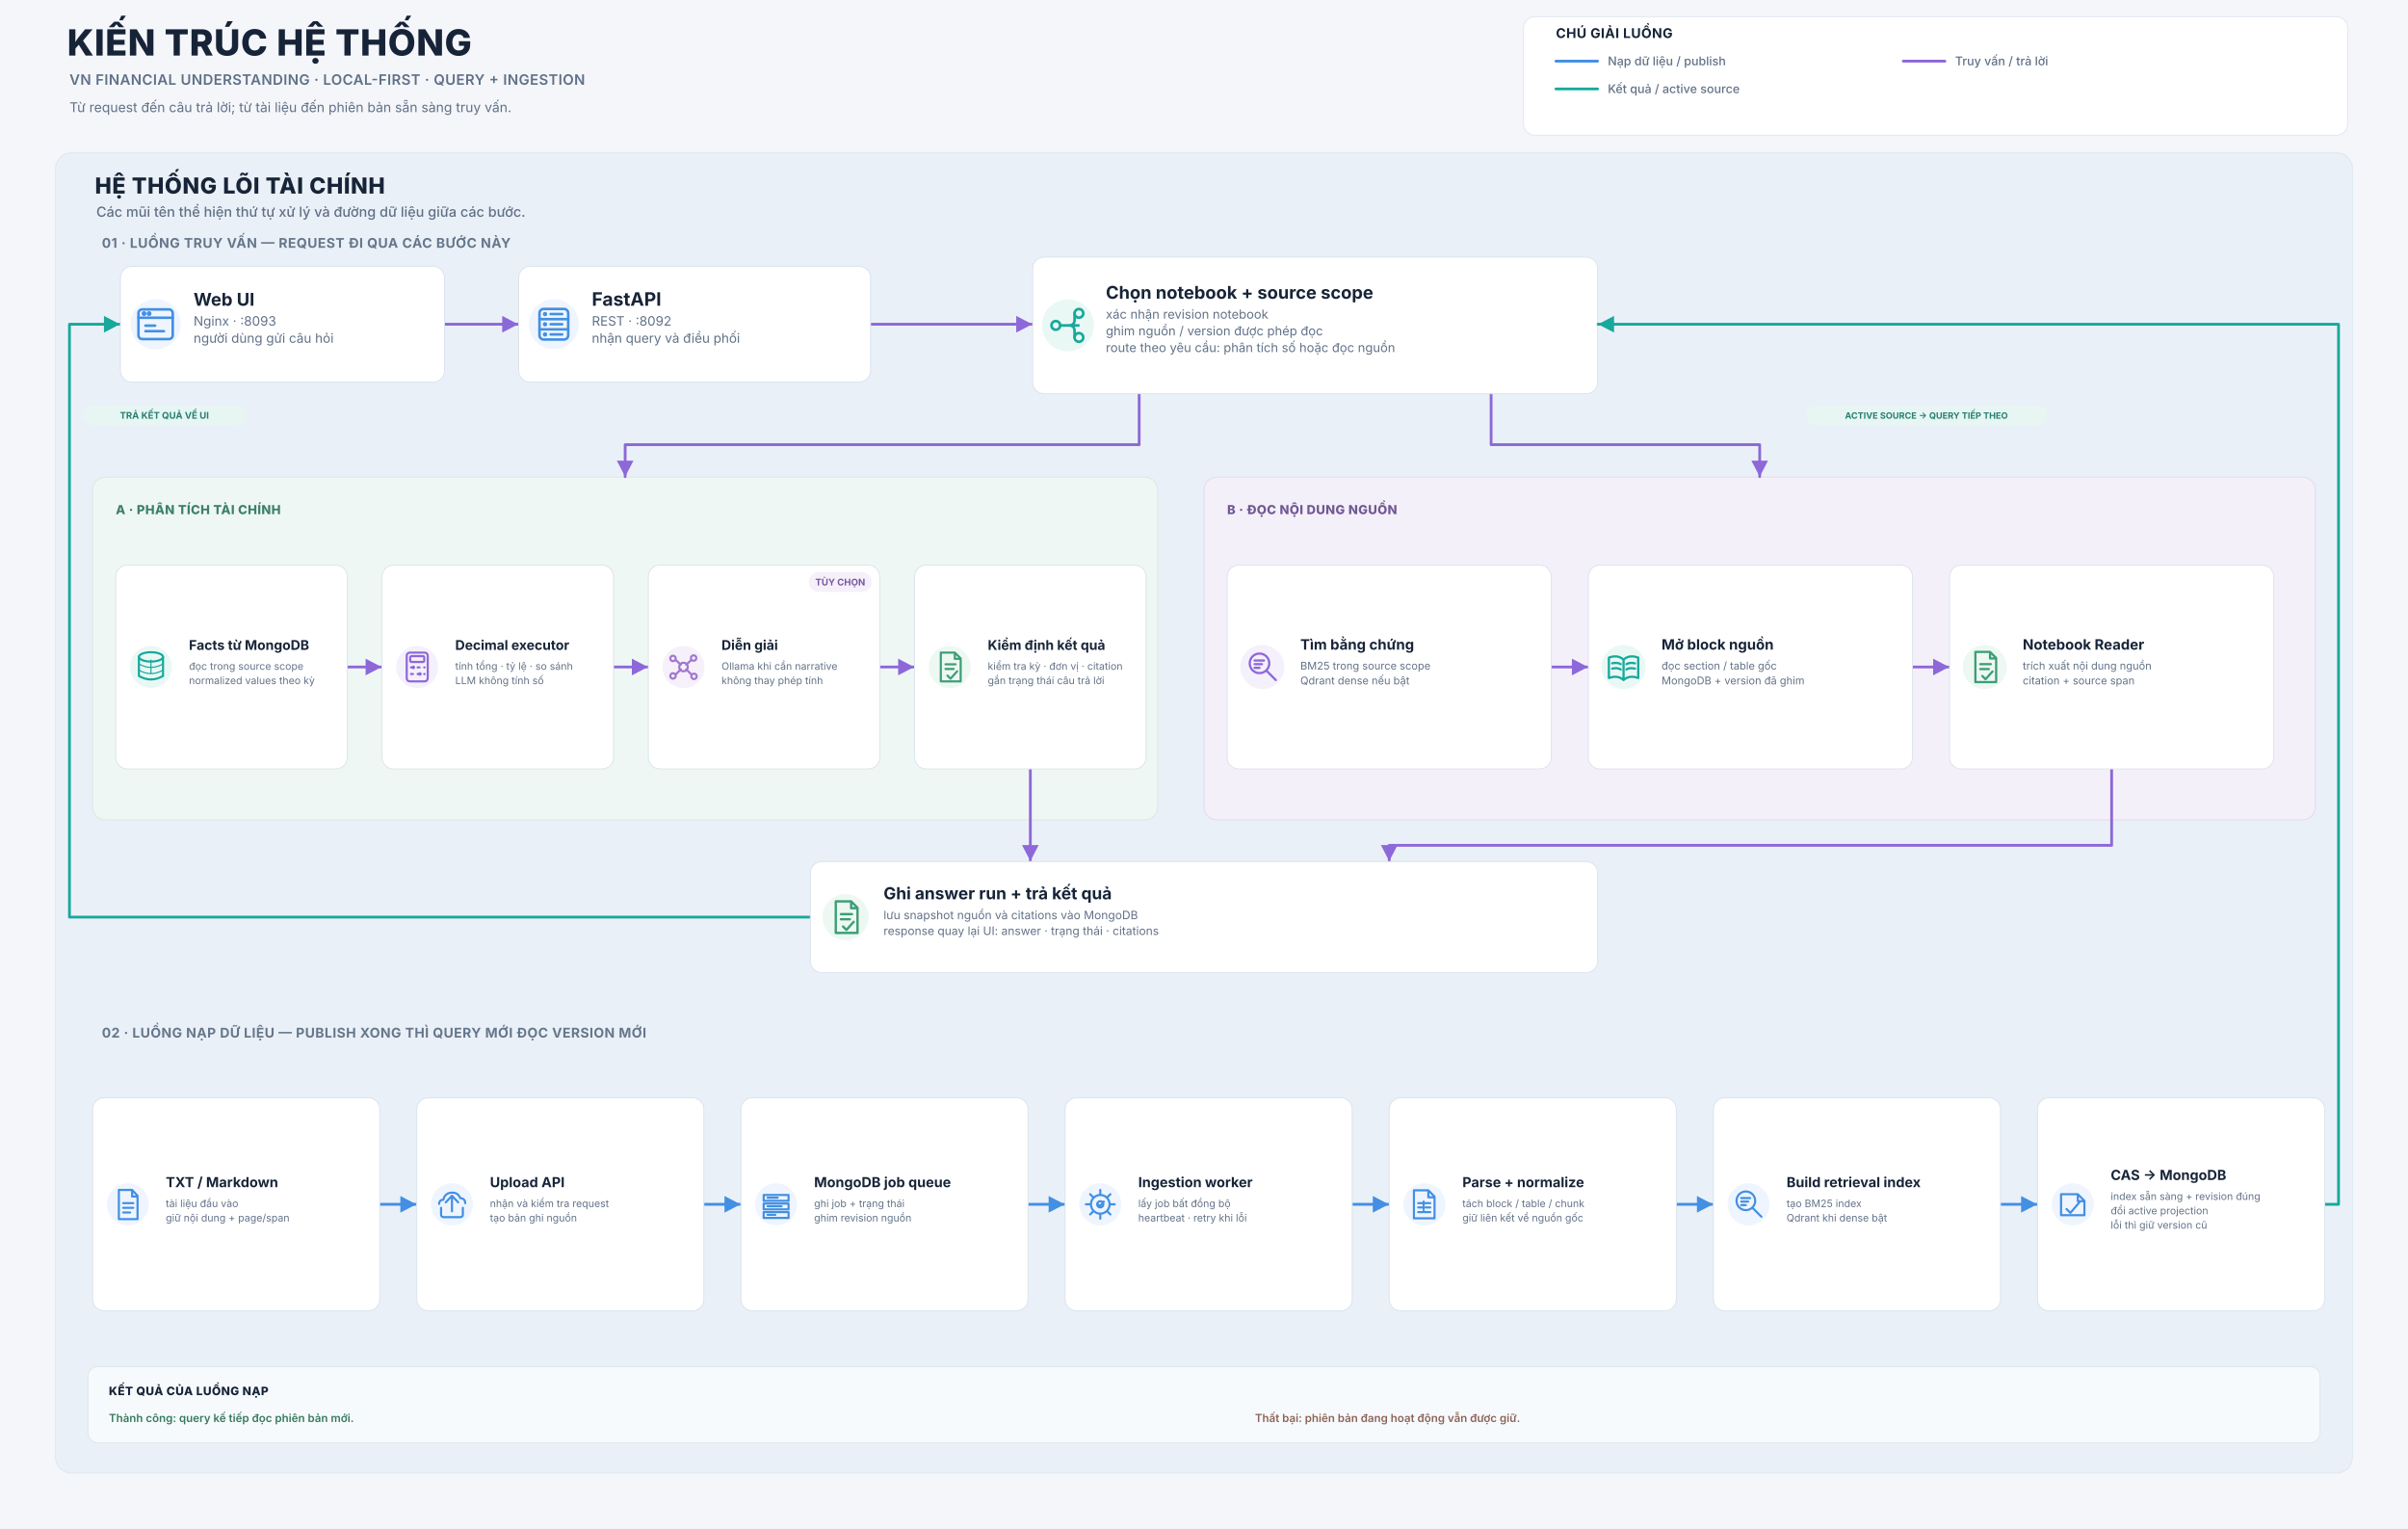
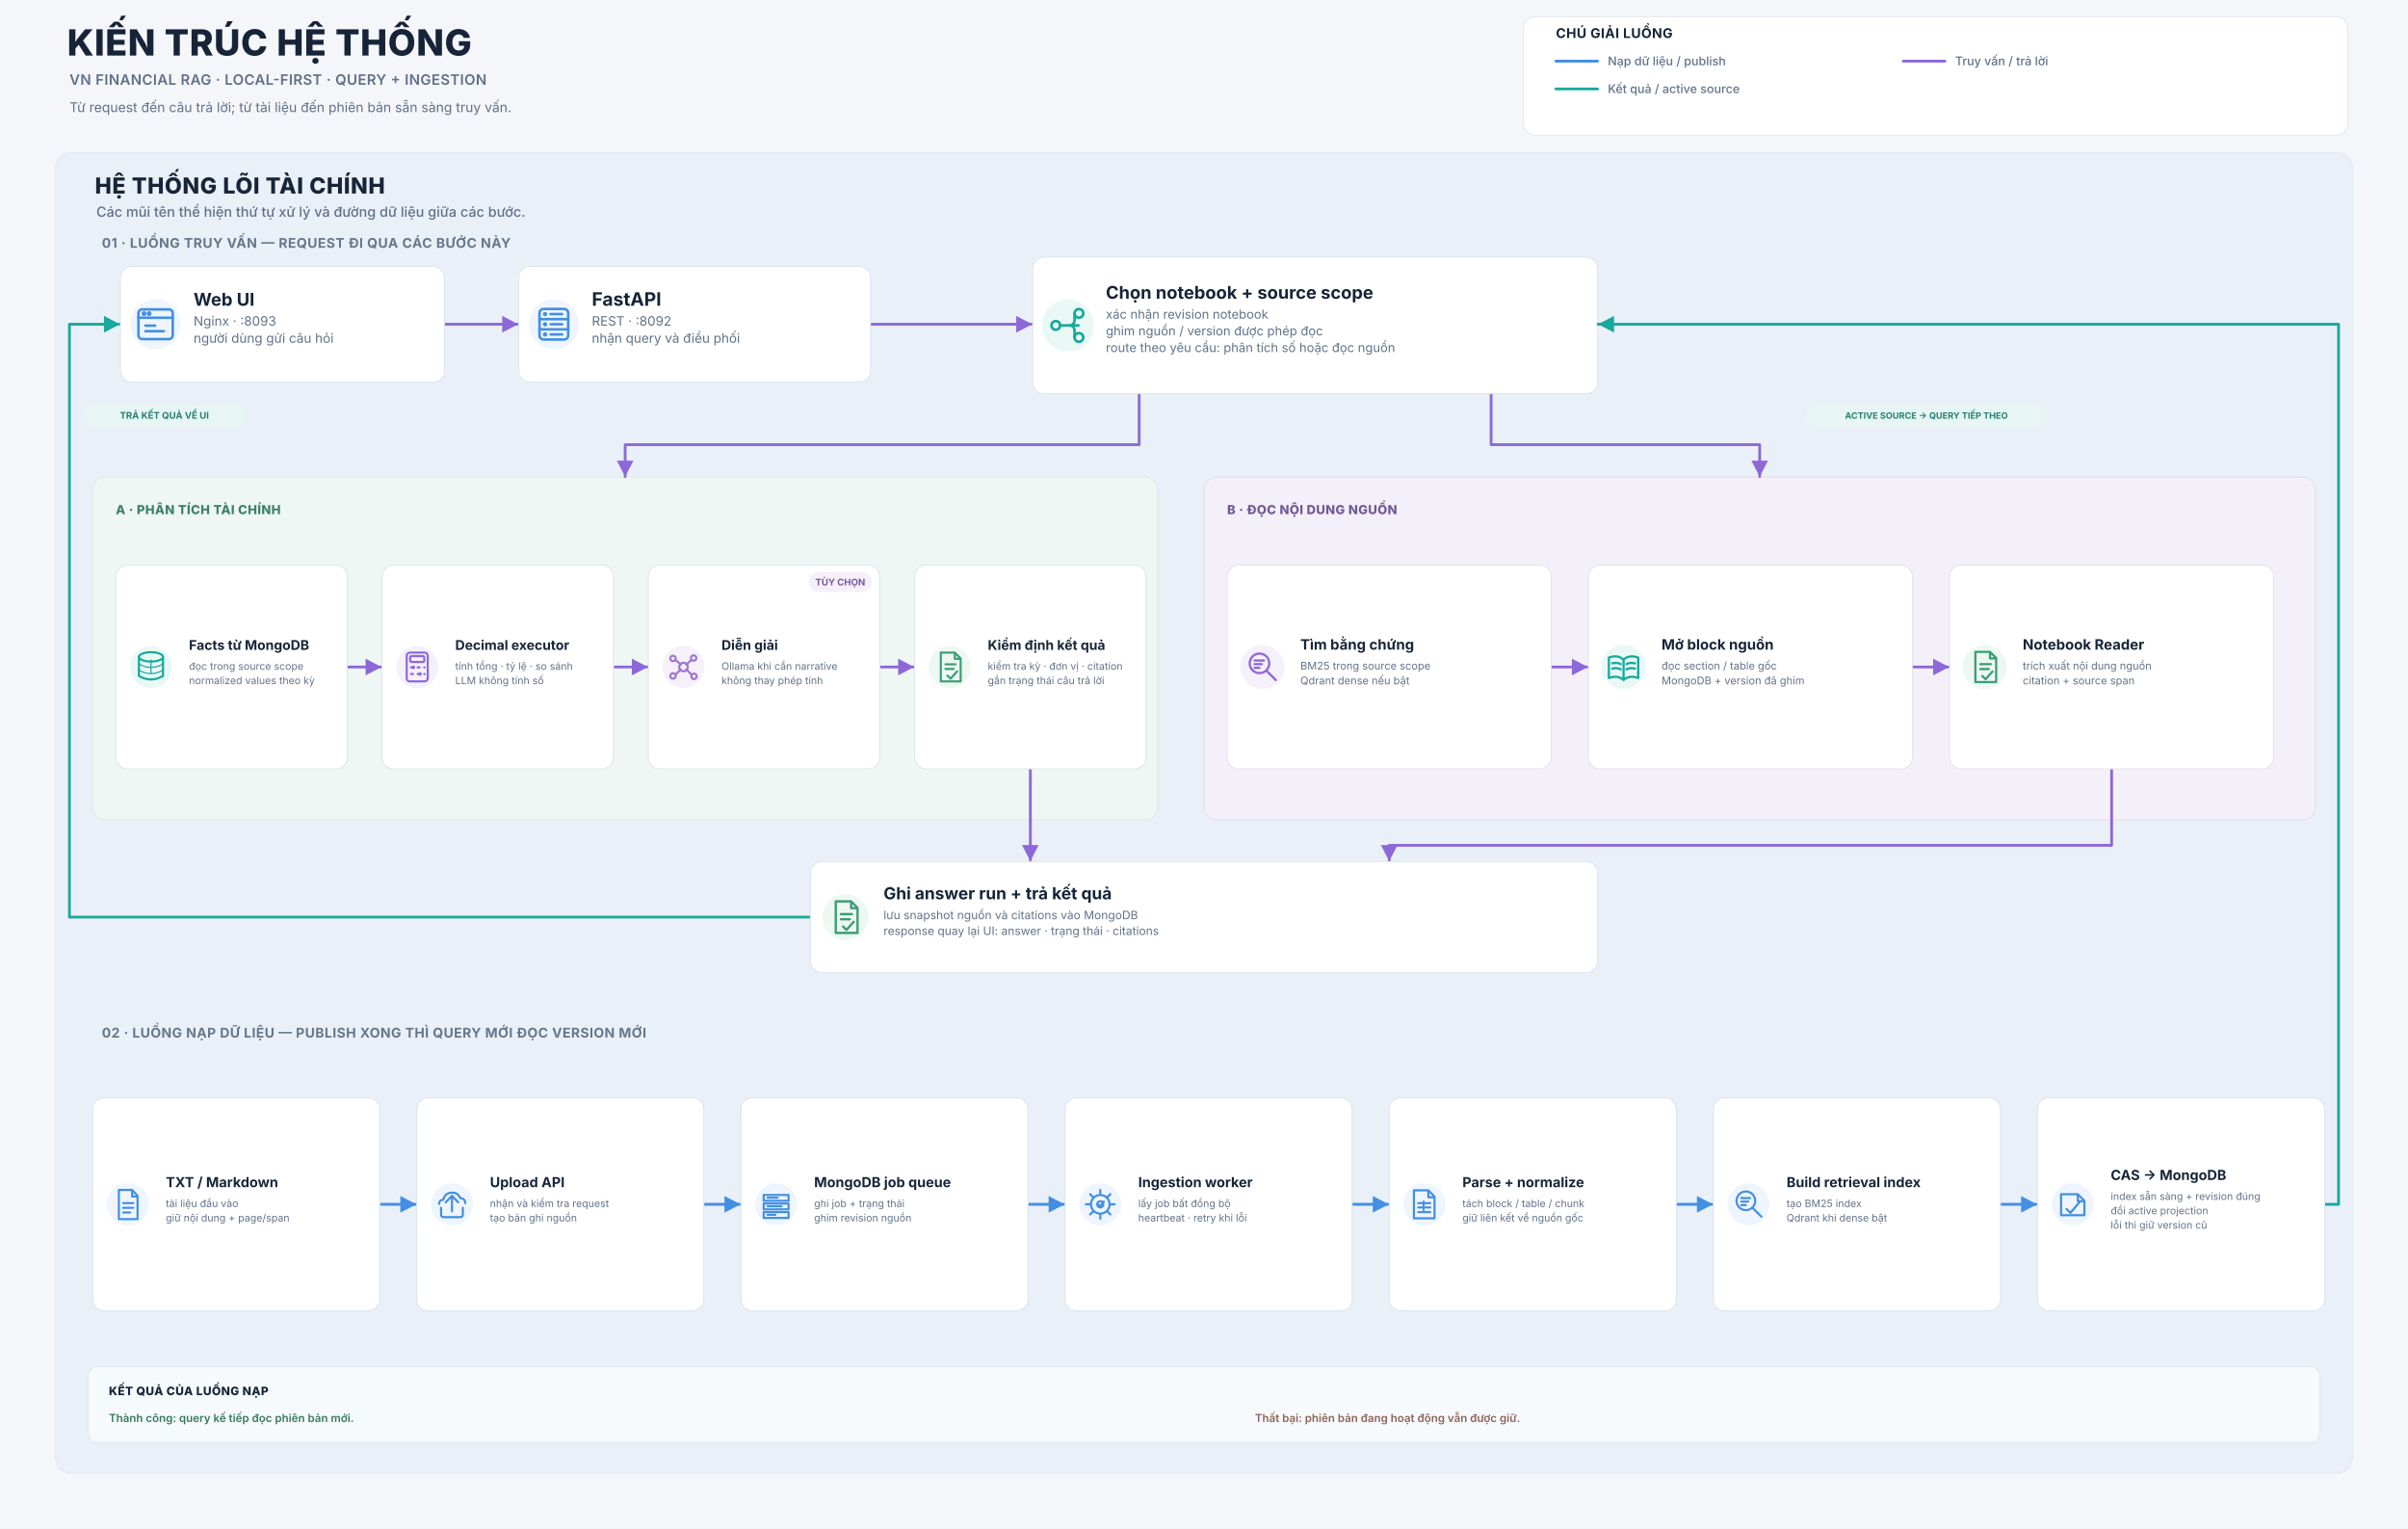
<svg xmlns="http://www.w3.org/2000/svg" width="5200" height="3300" viewBox="0 0 5200 3300" role="img" aria-labelledby="title desc">
  <defs>
    <marker id="arrow-blue" viewBox="0 0 42 42" markerWidth="42" markerHeight="42" refX="37.5" refY="21" markerUnits="userSpaceOnUse" orient="auto">
      <path d="M3 3L37.5 21L3 39Z" fill="#438fe3" />
    </marker>
    <marker id="arrow-violet" viewBox="0 0 42 42" markerWidth="42" markerHeight="42" refX="37.5" refY="21" markerUnits="userSpaceOnUse" orient="auto">
      <path d="M3 3L37.5 21L3 39Z" fill="#8d68d8" />
    </marker>
    <marker id="arrow-teal" viewBox="0 0 42 42" markerWidth="42" markerHeight="42" refX="37.5" refY="21" markerUnits="userSpaceOnUse" orient="auto">
      <path d="M3 3L37.5 21L3 39Z" fill="#17a99b" />
    </marker>
    <marker id="arrow-gray" markerWidth="12" markerHeight="12" refX="9" refY="6" orient="auto">
      <path d="M1 1l9 5-9 5z" fill="#91a0b2" />
    </marker>
    <style>text{font-family:Inter,"Segoe UI",Arial,sans-serif}</style>
  </defs>
  <rect x="0" y="0" width="5200" height="3300" rx="0" fill="#f4f6fa" stroke="none" stroke-width="2" />
  <text x="145" y="120" font-size="78" fill="#172438" font-weight="800" text-anchor="start" letter-spacing="1.2">KIẾN TRÚC HỆ THỐNG</text>
-   <text x="150" y="183" font-size="31" fill="#607086" font-weight="600" text-anchor="start" letter-spacing="0.8">VN FINANCIAL UNDERSTANDING  ·  LOCAL-FIRST  ·  QUERY + INGESTION</text>
+   <text x="150" y="183" font-size="31" fill="#607086" font-weight="600" text-anchor="start" letter-spacing="0.8">VN FINANCIAL RAG  ·  LOCAL-FIRST  ·  QUERY + INGESTION</text>
  <text x="150" y="242" font-size="29" fill="#607086" font-weight="400" text-anchor="start" letter-spacing="0">Từ request đến câu trả lời; từ tài liệu đến phiên bản sẵn sàng truy vấn.</text>
  <rect x="3290" y="36" width="1780" height="256" rx="25" fill="#ffffff" stroke="#e1e7ef" stroke-width="2" />
  <text x="3360" y="82" font-size="29" fill="#172438" font-weight="750" text-anchor="start" letter-spacing="0.8">CHÚ GIẢI LUỒNG</text>
  <path d="M3360 132h90" fill="none" stroke="#438fe3" stroke-width="6" stroke-linecap="round" />
  <text x="3472" y="141" font-size="26" fill="#607086" font-weight="500" text-anchor="start" letter-spacing="0">Nạp dữ liệu / publish</text>
  <path d="M4110 132h90" fill="none" stroke="#8d68d8" stroke-width="6" stroke-linecap="round" />
  <text x="4222" y="141" font-size="26" fill="#607086" font-weight="500" text-anchor="start" letter-spacing="0">Truy vấn / trả lời</text>
  <path d="M3360 192h90" fill="none" stroke="#17a99b" stroke-width="6" stroke-linecap="round" />
  <text x="3472" y="201" font-size="26" fill="#607086" font-weight="500" text-anchor="start" letter-spacing="0">Kết quả / active source</text>
  <rect x="120" y="330" width="4960" height="2850" rx="34" fill="#eaf0f7" stroke="#dde5ee" stroke-width="2" />
  <text x="205" y="418" font-size="48" fill="#172438" font-weight="800" text-anchor="start" letter-spacing="1.3">HỆ THỐNG LÕI TÀI CHÍNH</text>
  <text x="208" y="468" font-size="30" fill="#607086" font-weight="500" text-anchor="start" letter-spacing="0">Các mũi tên thể hiện thứ tự xử lý và đường dữ liệu giữa các bước.</text>
  <text x="220" y="535" font-size="29" fill="#65768b" font-weight="700" text-anchor="start" letter-spacing="1.0">01  ·  LUỒNG TRUY VẤN — REQUEST ĐI QUA CÁC BƯỚC NÀY</text>
  <rect x="200" y="1030" width="2300" height="740" rx="28" fill="#eff7f4" stroke="#d8e9e1" stroke-width="2" />
  <rect x="2600" y="1030" width="2400" height="740" rx="28" fill="#f4f0fa" stroke="#e3d9ef" stroke-width="2" />
  <path d="M960 700H1119" fill="none" stroke="#8d68d8" stroke-width="6" stroke-linecap="round" stroke-linejoin="round" opacity="1" marker-end="url(#arrow-violet)" />
  <path d="M1880 700H2229" fill="none" stroke="#8d68d8" stroke-width="6" stroke-linecap="round" stroke-linejoin="round" opacity="1" marker-end="url(#arrow-violet)" />
  <path d="M2460 850V960H1350V1029" fill="none" stroke="#8d68d8" stroke-width="6" stroke-linecap="round" stroke-linejoin="round" opacity="1" marker-end="url(#arrow-violet)" />
  <path d="M3220 850V960H3800V1029" fill="none" stroke="#8d68d8" stroke-width="6" stroke-linecap="round" stroke-linejoin="round" opacity="1" marker-end="url(#arrow-violet)" />
  <path d="M750 1440H824" fill="none" stroke="#8d68d8" stroke-width="6" stroke-linecap="round" stroke-linejoin="round" opacity="1" marker-end="url(#arrow-violet)" />
  <path d="M1325 1440H1399" fill="none" stroke="#8d68d8" stroke-width="6" stroke-linecap="round" stroke-linejoin="round" opacity="1" marker-end="url(#arrow-violet)" />
  <path d="M1900 1440H1974" fill="none" stroke="#8d68d8" stroke-width="6" stroke-linecap="round" stroke-linejoin="round" opacity="1" marker-end="url(#arrow-violet)" />
  <path d="M3350 1440H3429" fill="none" stroke="#8d68d8" stroke-width="6" stroke-linecap="round" stroke-linejoin="round" opacity="1" marker-end="url(#arrow-violet)" />
  <path d="M4130 1440H4209" fill="none" stroke="#8d68d8" stroke-width="6" stroke-linecap="round" stroke-linejoin="round" opacity="1" marker-end="url(#arrow-violet)" />
  <path d="M2225 1660V1859" fill="none" stroke="#8d68d8" stroke-width="6" stroke-linecap="round" stroke-linejoin="round" opacity="1" marker-end="url(#arrow-violet)" />
  <path d="M4560 1660V1825H3000V1859" fill="none" stroke="#8d68d8" stroke-width="6" stroke-linecap="round" stroke-linejoin="round" opacity="1" marker-end="url(#arrow-violet)" />
  <path d="M1750 1980H150V700H259" fill="none" stroke="#17a99b" stroke-width="6" stroke-linecap="round" stroke-linejoin="round" opacity="1" marker-end="url(#arrow-teal)" />
  <rect x="260" y="575" width="700" height="250" rx="25" fill="#ffffff" stroke="#dbe3ed" stroke-width="2" />
  <circle cx="336" cy="700.0" r="54.0" fill="#eef5fe" />
  <g transform="translate(336 700.0) scale(1.0) translate(-50 -50)" fill="none" stroke="#438fe3" stroke-width="5.5" stroke-linecap="round" stroke-linejoin="round">
    <rect x="13" y="18" width="74" height="64" rx="8" />
    <path d="M13 36h74M28 53h21M28 65h40" />
    <circle cx="25" cy="27" r="2.5" fill="#438fe3" />
    <circle cx="36" cy="27" r="2.5" fill="#438fe3" />
  </g>
  <text x="418" y="660.0" font-size="38" fill="#172438" font-weight="700" text-anchor="start" letter-spacing="0">Web UI</text>
  <text x="418" y="703.0" font-size="28" fill="#607086" font-weight="400">
    <tspan x="418" dy="0">Nginx · :8093</tspan>
    <tspan x="418" dy="37">người dùng gửi câu hỏi</tspan>
  </text>
  <rect x="1120" y="575" width="760" height="250" rx="25" fill="#ffffff" stroke="#dbe3ed" stroke-width="2" />
  <circle cx="1196" cy="700.0" r="54.0" fill="#eef5fe" />
  <g transform="translate(1196 700.0) scale(1.0) translate(-50 -50)" fill="none" stroke="#438fe3" stroke-width="5.5" stroke-linecap="round" stroke-linejoin="round">
    <rect x="19" y="17" width="62" height="66" rx="9" />
    <path d="M19 39h62M19 61h62M43 28h25M43 50h25M43 72h25" />
    <circle cx="31" cy="28" r="2" fill="#438fe3" />
    <circle cx="31" cy="50" r="2" fill="#438fe3" />
    <circle cx="31" cy="72" r="2" fill="#438fe3" />
  </g>
  <text x="1278" y="660.0" font-size="40" fill="#172438" font-weight="700" text-anchor="start" letter-spacing="0">FastAPI</text>
  <text x="1278" y="703.0" font-size="28" fill="#607086" font-weight="400">
    <tspan x="1278" dy="0">REST · :8092</tspan>
    <tspan x="1278" dy="37">nhận query và điều phối</tspan>
  </text>
  <rect x="2230" y="555" width="1220" height="295" rx="25" fill="#ffffff" stroke="#dbe3ed" stroke-width="2" />
  <circle cx="2306" cy="702.5" r="56.16" fill="#eaf8f5" />
  <g transform="translate(2306 702.5) scale(1.04) translate(-50 -50)" fill="none" stroke="#17a99b" stroke-width="5.5" stroke-linecap="round" stroke-linejoin="round">
    <circle cx="25" cy="50" r="9" />
    <circle cx="73" cy="25" r="9" />
    <circle cx="73" cy="75" r="9" />
    <path d="M34 50h18q12 0 12-12V25M52 50q12 0 12 12v13M50 50h22" />
  </g>
  <text x="2388" y="645.0" font-size="38" fill="#172438" font-weight="700" text-anchor="start" letter-spacing="0">Chọn notebook + source scope</text>
  <text x="2388" y="688.0" font-size="27" fill="#607086" font-weight="400">
    <tspan x="2388" dy="0">xác nhận revision notebook</tspan>
    <tspan x="2388" dy="36">ghim nguồn / version được phép đọc</tspan>
    <tspan x="2388" dy="36">route theo yêu cầu: phân tích số hoặc đọc nguồn</tspan>
  </text>
  <text x="250" y="1110" font-size="27" fill="#3c806c" font-weight="800" text-anchor="start" letter-spacing="0.8">A  ·  PHÂN TÍCH TÀI CHÍNH</text>
  <text x="2650" y="1110" font-size="27" fill="#715893" font-weight="800" text-anchor="start" letter-spacing="0.8">B  ·  ĐỌC NỘI DUNG NGUỒN</text>
  <rect x="250" y="1220" width="500" height="440" rx="25" fill="#ffffff" stroke="#dbe3ed" stroke-width="2" />
  <circle cx="326" cy="1440.0" r="45.36" fill="#eaf8f5" />
  <g transform="translate(326 1440.0) scale(0.84) translate(-50 -50)" fill="none" stroke="#17a99b" stroke-width="5.5" stroke-linecap="round" stroke-linejoin="round">
    <ellipse cx="50" cy="24" rx="31" ry="12" />
    <path d="M19 24v49q31 18 62 0V24" />
    <path d="M19 42q31 18 62 0M19 58q31 18 62 0M50 32v35" stroke-width="3" />
  </g>
  <text x="408" y="1403.0" font-size="29" fill="#172438" font-weight="700" text-anchor="start" letter-spacing="0">Facts từ MongoDB</text>
  <text x="408" y="1446.0" font-size="22" fill="#607086" font-weight="400">
    <tspan x="408" dy="0">đọc trong source scope</tspan>
    <tspan x="408" dy="31">normalized values theo kỳ</tspan>
  </text>
  <rect x="825" y="1220" width="500" height="440" rx="25" fill="#ffffff" stroke="#dbe3ed" stroke-width="2" />
  <circle cx="901" cy="1440.0" r="45.36" fill="#f4f0fc" />
  <g transform="translate(901 1440.0) scale(0.84) translate(-50 -50)" fill="none" stroke="#8d68d8" stroke-width="5.5" stroke-linecap="round" stroke-linejoin="round">
    <rect x="23" y="13" width="54" height="74" rx="8" />
    <rect x="32" y="22" width="36" height="15" rx="3" />
    <path d="M34 51h5M51 51h5M68 51h1M34 68h5M51 68h5M68 68h1" />
    <circle cx="40" cy="51" r="2" fill="#8d68d8" />
    <circle cx="57" cy="68" r="2" fill="#8d68d8" />
  </g>
  <text x="983" y="1403.0" font-size="29" fill="#172438" font-weight="700" text-anchor="start" letter-spacing="0">Decimal executor</text>
  <text x="983" y="1446.0" font-size="22" fill="#607086" font-weight="400">
    <tspan x="983" dy="0">tính tổng · tỷ lệ · so sánh</tspan>
    <tspan x="983" dy="31">LLM không tính số</tspan>
  </text>
  <rect x="1400" y="1220" width="500" height="440" rx="25" fill="#ffffff" stroke="#dbe3ed" stroke-width="2" />
  <circle cx="1476" cy="1440.0" r="45.36" fill="#f6f0fa" />
  <g transform="translate(1476 1440.0) scale(0.84) translate(-50 -50)" fill="none" stroke="#a276cf" stroke-width="5.5" stroke-linecap="round" stroke-linejoin="round">
    <circle cx="50" cy="50" r="11" />
    <circle cx="23" cy="28" r="7" />
    <circle cx="76" cy="27" r="7" />
    <circle cx="23" cy="73" r="7" />
    <circle cx="77" cy="74" r="7" />
    <path d="M30 32l13 12M70 32L57 44M30 69l13-13M70 69L57 56" />
  </g>
  <rect x="1747" y="1235" width="135" height="43" rx="21" fill="#f6f0fa" stroke="none" stroke-width="2" />
  <text x="1814.5" y="1264" font-size="20" fill="#78559d" font-weight="700" text-anchor="middle" letter-spacing="0">TÙY CHỌN</text>
  <text x="1558" y="1403.0" font-size="29" fill="#172438" font-weight="700" text-anchor="start" letter-spacing="0">Diễn giải</text>
  <text x="1558" y="1446.0" font-size="22" fill="#607086" font-weight="400">
    <tspan x="1558" dy="0">Ollama khi cần narrative</tspan>
    <tspan x="1558" dy="31">không thay phép tính</tspan>
  </text>
  <rect x="1975" y="1220" width="500" height="440" rx="25" fill="#ffffff" stroke="#dbe3ed" stroke-width="2" />
  <circle cx="2051" cy="1440.0" r="45.36" fill="#edf8f2" />
  <g transform="translate(2051 1440.0) scale(0.84) translate(-50 -50)" fill="none" stroke="#3d9d78" stroke-width="5.5" stroke-linecap="round" stroke-linejoin="round">
    <path d="M27 13h36l15 15v59H27zM63 13v16h15M39 43h26M39 55h21" />
    <path d="M44 72l8 8 17-19" />
  </g>
  <text x="2133" y="1403.0" font-size="29" fill="#172438" font-weight="700" text-anchor="start" letter-spacing="0">Kiểm định kết quả</text>
  <text x="2133" y="1446.0" font-size="22" fill="#607086" font-weight="400">
    <tspan x="2133" dy="0">kiểm tra kỳ · đơn vị · citation</tspan>
    <tspan x="2133" dy="31">gắn trạng thái câu trả lời</tspan>
  </text>
  <rect x="2650" y="1220" width="700" height="440" rx="25" fill="#ffffff" stroke="#dbe3ed" stroke-width="2" />
  <circle cx="2726" cy="1440.0" r="47.52" fill="#f4f0fc" />
  <g transform="translate(2726 1440.0) scale(0.88) translate(-50 -50)" fill="none" stroke="#8d68d8" stroke-width="5.5" stroke-linecap="round" stroke-linejoin="round">
    <circle cx="43" cy="41" r="24" />
    <path d="M60 59l23 23M31 34h23M31 43h18M31 52h12" />
  </g>
  <text x="2808" y="1402.5" font-size="31" fill="#172438" font-weight="700" text-anchor="start" letter-spacing="0">Tìm bằng chứng</text>
  <text x="2808" y="1445.5" font-size="23" fill="#607086" font-weight="400">
    <tspan x="2808" dy="0">BM25 trong source scope</tspan>
    <tspan x="2808" dy="32">Qdrant dense nếu bật</tspan>
  </text>
  <rect x="3430" y="1220" width="700" height="440" rx="25" fill="#ffffff" stroke="#dbe3ed" stroke-width="2" />
  <circle cx="3506" cy="1440.0" r="47.52" fill="#eaf8f5" />
  <g transform="translate(3506 1440.0) scale(0.88) translate(-50 -50)" fill="none" stroke="#17a99b" stroke-width="5.5" stroke-linecap="round" stroke-linejoin="round">
    <path d="M14 27q22-8 36 5v50q-14-13-36-5zM86 27q-22-8-36 5v50q14-13 36-5z" />
    <path d="M22 41q13-3 21 2M22 54q13-3 21 2M78 41q-13-3-21 2M78 54q-13-3-21 2" />
  </g>
  <text x="3588" y="1402.5" font-size="31" fill="#172438" font-weight="700" text-anchor="start" letter-spacing="0">Mở block nguồn</text>
  <text x="3588" y="1445.5" font-size="23" fill="#607086" font-weight="400">
    <tspan x="3588" dy="0">đọc section / table gốc</tspan>
    <tspan x="3588" dy="32">MongoDB + version đã ghim</tspan>
  </text>
  <rect x="4210" y="1220" width="700" height="440" rx="25" fill="#ffffff" stroke="#dbe3ed" stroke-width="2" />
  <circle cx="4286" cy="1440.0" r="47.52" fill="#edf8f2" />
  <g transform="translate(4286 1440.0) scale(0.88) translate(-50 -50)" fill="none" stroke="#3d9d78" stroke-width="5.5" stroke-linecap="round" stroke-linejoin="round">
    <path d="M27 13h36l15 15v59H27zM63 13v16h15M39 43h26M39 55h21" />
    <path d="M44 72l8 8 17-19" />
  </g>
  <text x="4368" y="1402.5" font-size="31" fill="#172438" font-weight="700" text-anchor="start" letter-spacing="0">Notebook Reader</text>
  <text x="4368" y="1445.5" font-size="23" fill="#607086" font-weight="400">
    <tspan x="4368" dy="0">trích xuất nội dung nguồn</tspan>
    <tspan x="4368" dy="32">citation + source span</tspan>
  </text>
  <rect x="180" y="875" width="350" height="43" rx="21" fill="#e7f6f2" stroke="none" stroke-width="2" />
  <text x="355.0" y="904" font-size="20" fill="#247e73" font-weight="700" text-anchor="middle" letter-spacing="0">TRẢ KẾT QUẢ VỀ UI</text>
  <rect x="3900" y="875" width="520" height="43" rx="21" fill="#e7f6f2" stroke="none" stroke-width="2" />
  <text x="4160.0" y="904" font-size="19" fill="#247e73" font-weight="700" text-anchor="middle" letter-spacing="0">ACTIVE SOURCE → QUERY TIẾP THEO</text>
  <rect x="1750" y="1860" width="1700" height="240" rx="25" fill="#ffffff" stroke="#dbe3ed" stroke-width="2" />
  <circle cx="1826" cy="1980.0" r="49.68" fill="#edf8f2" />
  <g transform="translate(1826 1980.0) scale(0.92) translate(-50 -50)" fill="none" stroke="#3d9d78" stroke-width="5.5" stroke-linecap="round" stroke-linejoin="round">
    <path d="M27 13h36l15 15v59H27zM63 13v16h15M39 43h26M39 55h21" />
    <path d="M44 72l8 8 17-19" />
  </g>
  <text x="1908" y="1941.5" font-size="36" fill="#172438" font-weight="700" text-anchor="start" letter-spacing="0">Ghi answer run + trả kết quả</text>
  <text x="1908" y="1984.5" font-size="25" fill="#607086" font-weight="400">
    <tspan x="1908" dy="0">lưu snapshot nguồn và citations vào MongoDB</tspan>
    <tspan x="1908" dy="34">response quay lại UI: answer · trạng thái · citations</tspan>
  </text>
  <text x="220" y="2240" font-size="29" fill="#65768b" font-weight="700" text-anchor="start" letter-spacing="0.9">02  ·  LUỒNG NẠP DỮ LIỆU — PUBLISH XONG THÌ QUERY MỚI ĐỌC VERSION MỚI</text>
  <path d="M820 2600H899" fill="none" stroke="#438fe3" stroke-width="6" stroke-linecap="round" stroke-linejoin="round" opacity="1" marker-end="url(#arrow-blue)" />
  <path d="M1520 2600H1599" fill="none" stroke="#438fe3" stroke-width="6" stroke-linecap="round" stroke-linejoin="round" opacity="1" marker-end="url(#arrow-blue)" />
  <path d="M2220 2600H2299" fill="none" stroke="#438fe3" stroke-width="6" stroke-linecap="round" stroke-linejoin="round" opacity="1" marker-end="url(#arrow-blue)" />
  <path d="M2920 2600H2999" fill="none" stroke="#438fe3" stroke-width="6" stroke-linecap="round" stroke-linejoin="round" opacity="1" marker-end="url(#arrow-blue)" />
  <path d="M3620 2600H3699" fill="none" stroke="#438fe3" stroke-width="6" stroke-linecap="round" stroke-linejoin="round" opacity="1" marker-end="url(#arrow-blue)" />
  <path d="M4320 2600H4399" fill="none" stroke="#438fe3" stroke-width="6" stroke-linecap="round" stroke-linejoin="round" opacity="1" marker-end="url(#arrow-blue)" />
  <path d="M5020 2600H5050V700H3451" fill="none" stroke="#17a99b" stroke-width="6" stroke-linecap="round" stroke-linejoin="round" opacity="1" marker-end="url(#arrow-teal)" />
  <rect x="200" y="2370" width="620" height="460" rx="25" fill="#ffffff" stroke="#dbe3ed" stroke-width="2" />
  <circle cx="276" cy="2600.0" r="45.36" fill="#eef5fe" />
  <g transform="translate(276 2600.0) scale(0.84) translate(-50 -50)" fill="none" stroke="#438fe3" stroke-width="5.5" stroke-linecap="round" stroke-linejoin="round">
    <path d="M27 13h34l14 15v60H27zM61 13v17h14M38 47h26M38 59h26M38 71h18" />
  </g>
  <text x="358" y="2563.0" font-size="30" fill="#172438" font-weight="700" text-anchor="start" letter-spacing="0">TXT / Markdown</text>
  <text x="358" y="2606.0" font-size="22" fill="#607086" font-weight="400">
    <tspan x="358" dy="0">tài liệu đầu vào</tspan>
    <tspan x="358" dy="31">giữ nội dung + page/span</tspan>
  </text>
  <rect x="900" y="2370" width="620" height="460" rx="25" fill="#ffffff" stroke="#dbe3ed" stroke-width="2" />
  <circle cx="976" cy="2600.0" r="45.36" fill="#eef5fe" />
  <g transform="translate(976 2600.0) scale(0.84) translate(-50 -50)" fill="none" stroke="#438fe3" stroke-width="5.5" stroke-linecap="round" stroke-linejoin="round">
    <path d="M50 68V28M34 45l16-17 16 17M22 59v17q0 7 7 7h42q7 0 7-7V59" />
    <path d="M17 49q0-10 11-11 4-18 23-18 15 0 20 14 13 1 13 13" />
  </g>
  <text x="1058" y="2563.0" font-size="30" fill="#172438" font-weight="700" text-anchor="start" letter-spacing="0">Upload API</text>
  <text x="1058" y="2606.0" font-size="22" fill="#607086" font-weight="400">
    <tspan x="1058" dy="0">nhận và kiểm tra request</tspan>
    <tspan x="1058" dy="31">tạo bản ghi nguồn</tspan>
  </text>
  <rect x="1600" y="2370" width="620" height="460" rx="25" fill="#ffffff" stroke="#dbe3ed" stroke-width="2" />
  <circle cx="1676" cy="2600.0" r="45.36" fill="#eef5fe" />
  <g transform="translate(1676 2600.0) scale(0.84) translate(-50 -50)" fill="none" stroke="#438fe3" stroke-width="5.5" stroke-linecap="round" stroke-linejoin="round">
    <path d="M18 26h64v15H18zM18 48h64v15H18zM18 70h64v15H18z" />
    <path d="M28 33h26M28 55h36M28 77h20" />
  </g>
  <text x="1758" y="2563.0" font-size="30" fill="#172438" font-weight="700" text-anchor="start" letter-spacing="0">MongoDB job queue</text>
  <text x="1758" y="2606.0" font-size="22" fill="#607086" font-weight="400">
    <tspan x="1758" dy="0">ghi job + trạng thái</tspan>
    <tspan x="1758" dy="31">ghim revision nguồn</tspan>
  </text>
  <rect x="2300" y="2370" width="620" height="460" rx="25" fill="#ffffff" stroke="#dbe3ed" stroke-width="2" />
  <circle cx="2376" cy="2600.0" r="45.36" fill="#eef5fe" />
  <g transform="translate(2376 2600.0) scale(0.84) translate(-50 -50)" fill="none" stroke="#438fe3" stroke-width="5.5" stroke-linecap="round" stroke-linejoin="round">
    <circle cx="50" cy="50" r="24" />
    <circle cx="50" cy="50" r="8" />
    <path d="M50 13v11M50 76v11M13 50h11M76 50h11M24 24l8 8M68 68l8 8M76 24l-8 8M32 68l-8 8M44 50l5 5 10-12" />
  </g>
  <text x="2458" y="2563.0" font-size="30" fill="#172438" font-weight="700" text-anchor="start" letter-spacing="0">Ingestion worker</text>
  <text x="2458" y="2606.0" font-size="22" fill="#607086" font-weight="400">
    <tspan x="2458" dy="0">lấy job bất đồng bộ</tspan>
    <tspan x="2458" dy="31">heartbeat · retry khi lỗi</tspan>
  </text>
  <rect x="3000" y="2370" width="620" height="460" rx="25" fill="#ffffff" stroke="#dbe3ed" stroke-width="2" />
  <circle cx="3076" cy="2600.0" r="45.36" fill="#eef5fe" />
  <g transform="translate(3076 2600.0) scale(0.84) translate(-50 -50)" fill="none" stroke="#438fe3" stroke-width="5.5" stroke-linecap="round" stroke-linejoin="round">
    <path d="M23 14h37l16 16v56H23zM60 14v18h16M34 47h31M34 58h14M53 58h12M34 70h11M50 70h15" />
    <path d="M48 43v31" stroke-dasharray="3 5" />
  </g>
  <text x="3158" y="2563.0" font-size="30" fill="#172438" font-weight="700" text-anchor="start" letter-spacing="0">Parse + normalize</text>
  <text x="3158" y="2606.0" font-size="22" fill="#607086" font-weight="400">
    <tspan x="3158" dy="0">tách block / table / chunk</tspan>
    <tspan x="3158" dy="31">giữ liên kết về nguồn gốc</tspan>
  </text>
  <rect x="3700" y="2370" width="620" height="460" rx="25" fill="#ffffff" stroke="#dbe3ed" stroke-width="2" />
  <circle cx="3776" cy="2600.0" r="45.36" fill="#eef5fe" />
  <g transform="translate(3776 2600.0) scale(0.84) translate(-50 -50)" fill="none" stroke="#438fe3" stroke-width="5.5" stroke-linecap="round" stroke-linejoin="round">
    <circle cx="43" cy="41" r="24" />
    <path d="M60 59l23 23M31 34h23M31 43h18M31 52h12" />
  </g>
  <text x="3858" y="2563.0" font-size="30" fill="#172438" font-weight="700" text-anchor="start" letter-spacing="0">Build retrieval index</text>
  <text x="3858" y="2606.0" font-size="22" fill="#607086" font-weight="400">
    <tspan x="3858" dy="0">tạo BM25 index</tspan>
    <tspan x="3858" dy="31">Qdrant khi dense bật</tspan>
  </text>
  <rect x="4400" y="2370" width="620" height="460" rx="25" fill="#ffffff" stroke="#dbe3ed" stroke-width="2" />
  <circle cx="4476" cy="2600.0" r="45.36" fill="#eef5fe" />
  <g transform="translate(4476 2600.0) scale(0.84) translate(-50 -50)" fill="none" stroke="#438fe3" stroke-width="5.5" stroke-linecap="round" stroke-linejoin="round">
    <path d="M20 24h43l17 17v37H20zM63 24v18h17M34 62l10 10 23-27" />
  </g>
  <text x="4558" y="2547.5" font-size="30" fill="#172438" font-weight="700" text-anchor="start" letter-spacing="0">CAS → MongoDB</text>
  <text x="4558" y="2590.5" font-size="22" fill="#607086" font-weight="400">
    <tspan x="4558" dy="0">index sẵn sàng + revision đúng</tspan>
    <tspan x="4558" dy="31">đổi active projection</tspan>
    <tspan x="4558" dy="31">lỗi thì giữ version cũ</tspan>
  </text>
  <rect x="190" y="2950" width="4820" height="165" rx="22" fill="#f7fafc" stroke="#dce5ed" stroke-width="2" />
  <text x="235" y="3012" font-size="25" fill="#172438" font-weight="800" text-anchor="start" letter-spacing="0.8">KẾT QUẢ CỦA LUỒNG NẠP</text>
  <text x="235" y="3070" font-size="24" fill="#34795d" font-weight="600" text-anchor="start" letter-spacing="0">Thành công: query kế tiếp đọc phiên bản mới.</text>
  <text x="2710" y="3070" font-size="24" fill="#8c6258" font-weight="600" text-anchor="start" letter-spacing="0">Thất bại: phiên bản đang hoạt động vẫn được giữ.</text>
</svg>
